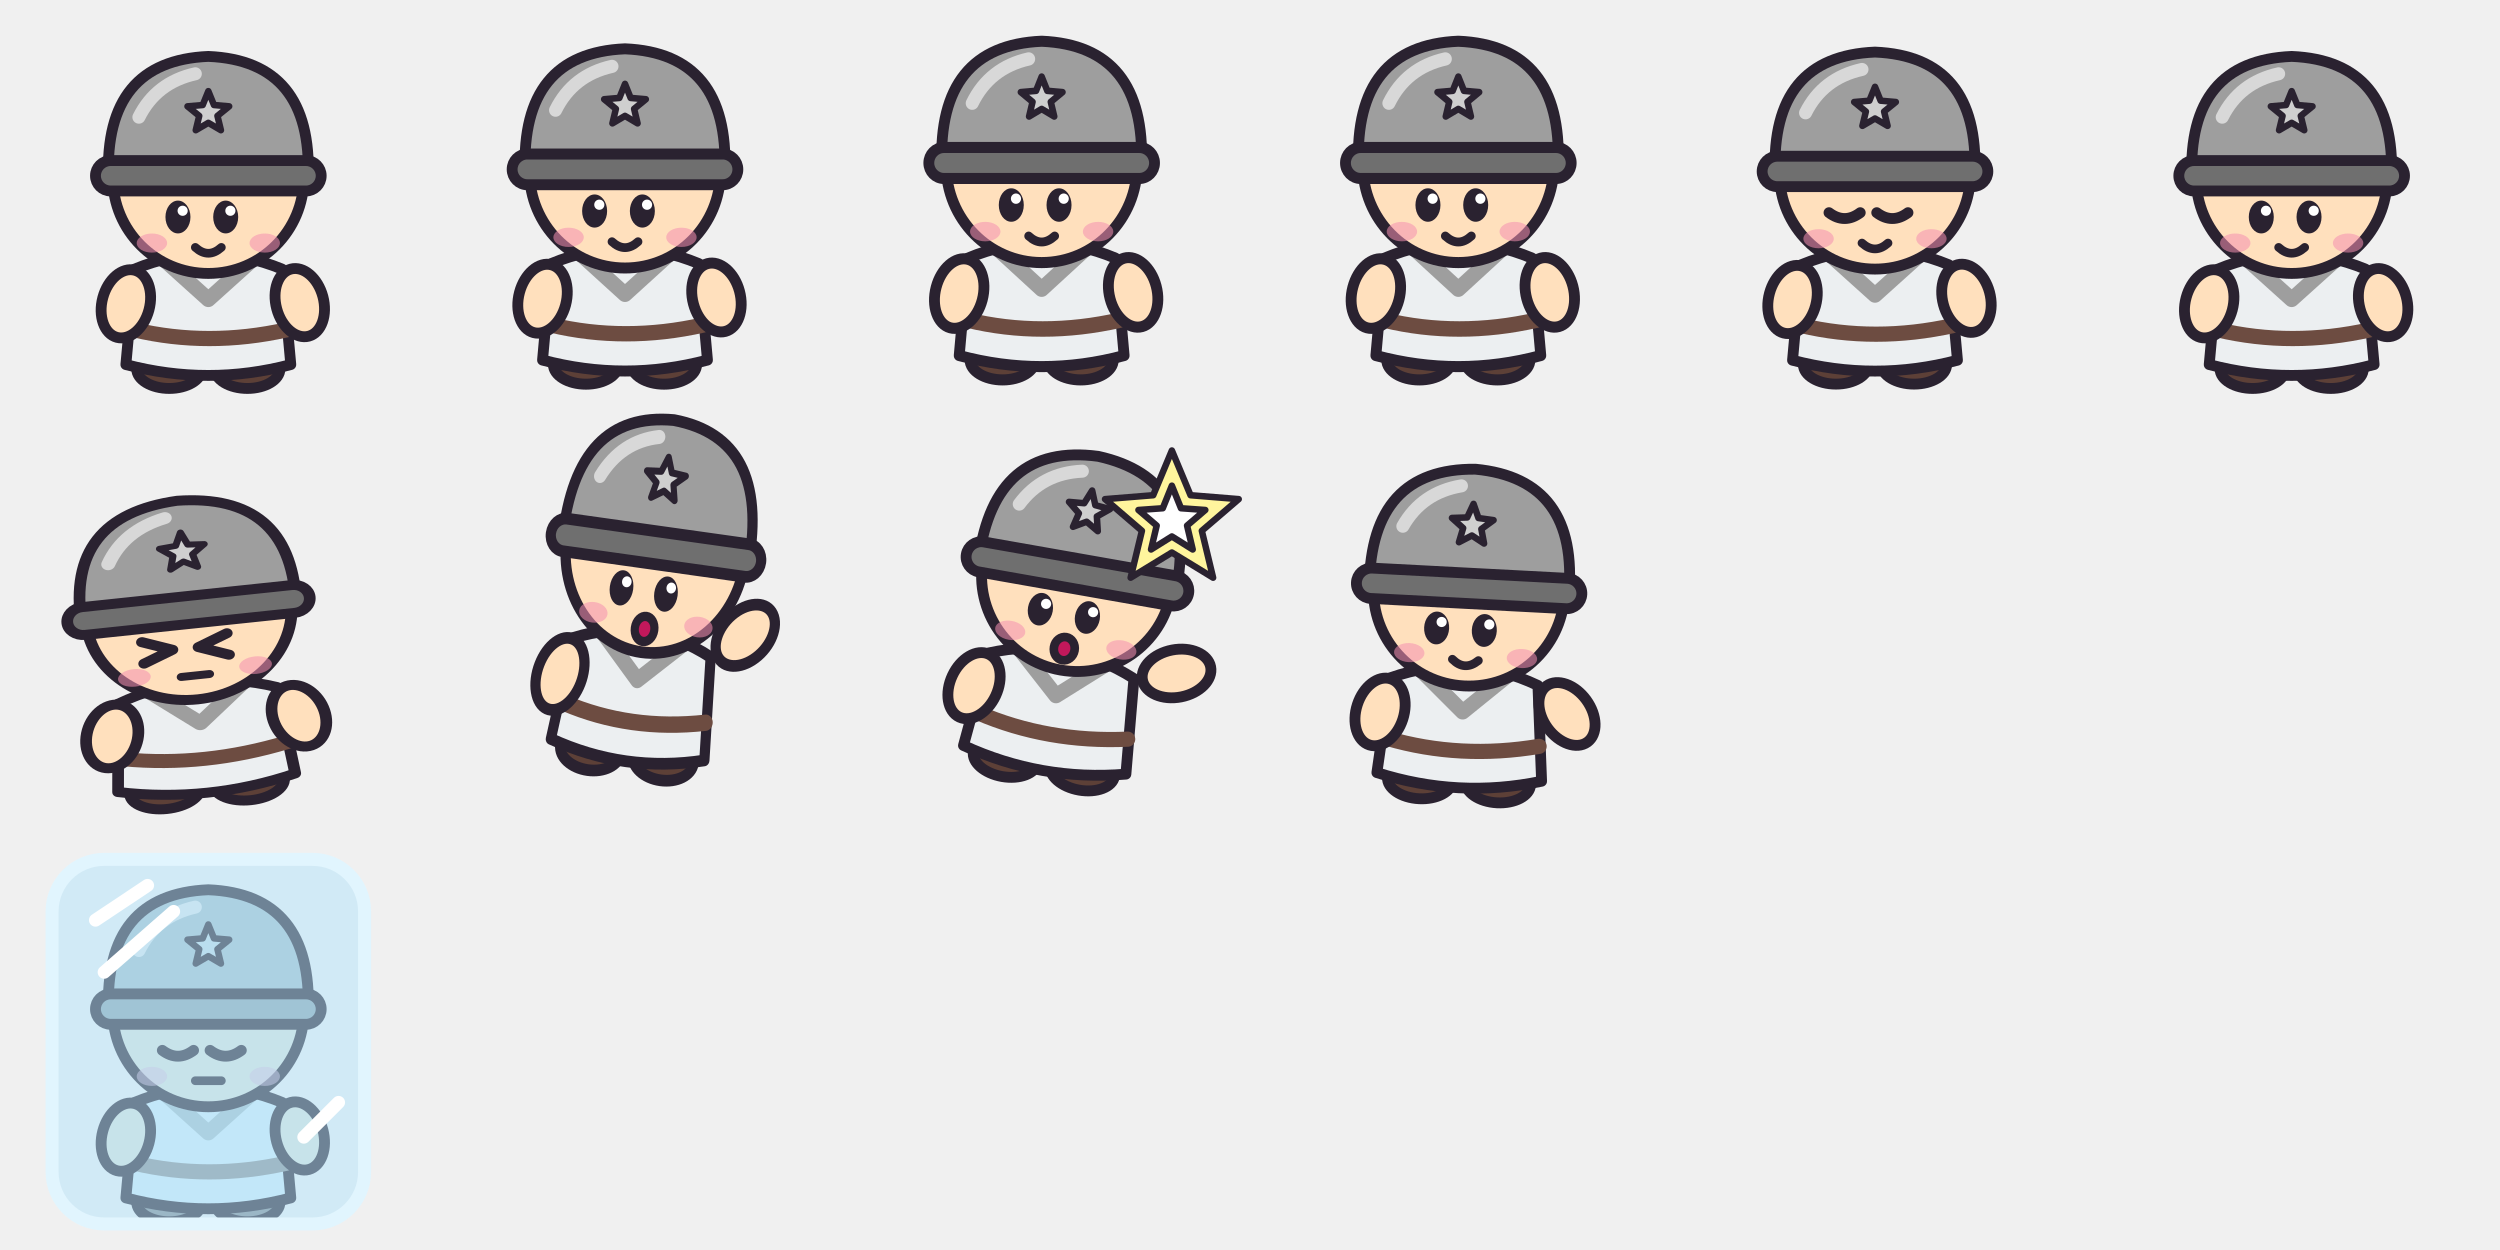
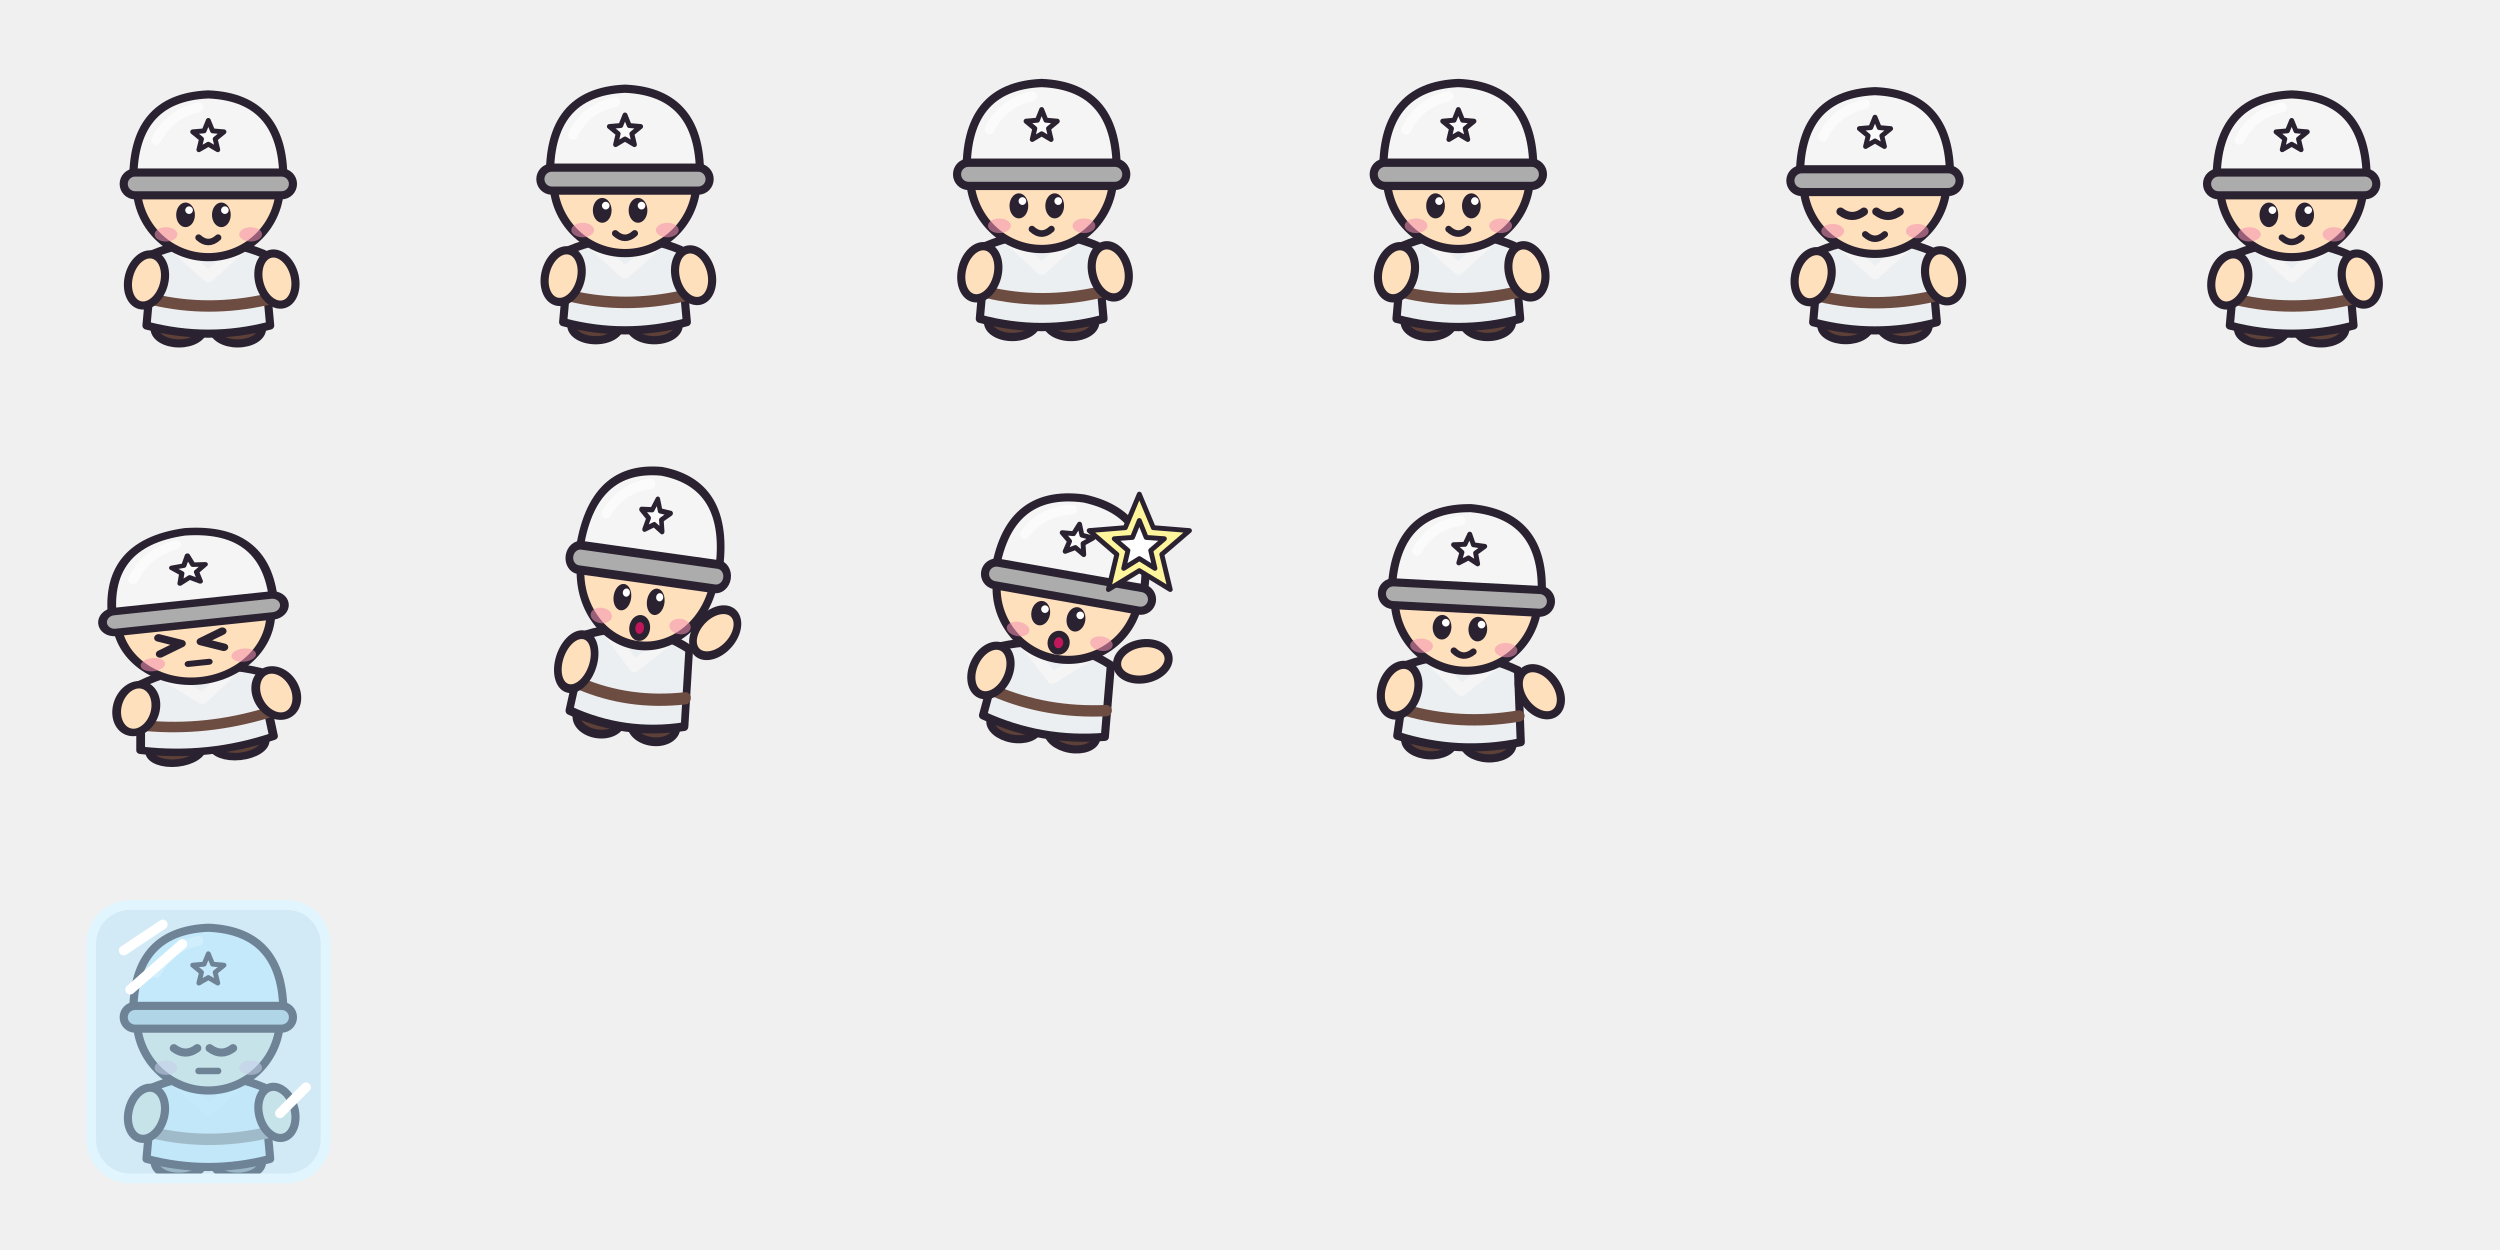
- <svg xmlns="http://www.w3.org/2000/svg" width="576" height="288" viewBox="0 0 576 288">
-   <g transform="translate(0 0)">
+ <svg xmlns="http://www.w3.org/2000/svg" width="768" height="384" viewBox="0 0 768 384">
+   <g transform="translate(16 16)">
    <g transform="translate(48 88) rotate(0) scale(1 1) translate(-48 -88)">
      <ellipse cx="39" cy="85" rx="7.5" ry="4.5" fill="#5d4037" stroke="#2a2230" stroke-width="2.5" />
      <ellipse cx="57" cy="85" rx="7.5" ry="4.5" fill="#5d4037" stroke="#2a2230" stroke-width="2.5" />
      <path d="M31,62 Q48,55 65,62 L67,84 Q48,89 29,84 Z" fill="#eceff1" stroke="#2a2230" stroke-width="2.5" stroke-linejoin="round" stroke-linecap="round" />
      <path d="M31,76 Q48,80 66,76" fill="none" stroke="#6d4c41" stroke-width="3.5" stroke-linejoin="round" stroke-linecap="round" />
-       <path d="M38,60 L48,69 L58,60" fill="none" stroke="#9e9e9e" stroke-width="3.5" stroke-linejoin="round" stroke-linecap="round" />
-       <ellipse cx="29" cy="70" rx="5.5" ry="8" fill="#ffe0bd" stroke="#2a2230" stroke-width="2.5" transform="rotate(15 29 70)" />
-       <ellipse cx="67" cy="70" rx="5.5" ry="8" fill="#ffe0bd" stroke="#2a2230" stroke-width="2.5" transform="rotate(-15 67 62)" />
-       <circle cx="48" cy="41" r="22" fill="#ffe0bd" stroke="#2a2230" stroke-width="2.5" />
-       <path d="M25,41 Q24,14 48,13 Q72,14 71,41 Z" fill="#9e9e9e" stroke="#2a2230" stroke-width="2.5" stroke-linejoin="round" stroke-linecap="round" />
-       <rect x="22" y="37" width="52" height="7" rx="3.5" fill="#6f6f6f" stroke="#2a2230" stroke-width="2.5" />
-       <path d="M32,27 Q36,19 45,17" fill="none" stroke="#ffffff" stroke-width="3" stroke-linejoin="round" stroke-linecap="round" opacity="0.6" />
-       <polygon points="48.0,21.0 49.3,24.2 52.8,24.5 50.1,26.7 50.9,30.0 48.0,28.3 45.1,30.0 45.9,26.7 43.2,24.5 46.7,24.2" fill="#cfcfcf" stroke="#2a2230" stroke-width="1.5" stroke-linejoin="round" />
-       <ellipse cx="41" cy="50" rx="2.88" ry="3.78" fill="#2a2230" stroke="#2a2230" stroke-width="0" />
-       <circle cx="42.08" cy="48.56" r="1.17" fill="#fff" stroke="#2a2230" stroke-width="0" />
-       <ellipse cx="52" cy="50" rx="2.88" ry="3.78" fill="#2a2230" stroke="#2a2230" stroke-width="0" />
-       <circle cx="53.08" cy="48.56" r="1.17" fill="#fff" stroke="#2a2230" stroke-width="0" />
-       <ellipse cx="35" cy="56" rx="3.5" ry="2.2" fill="#f48fb1" stroke="#2a2230" stroke-width="0" opacity="0.55" />
-       <ellipse cx="61" cy="56" rx="3.5" ry="2.2" fill="#f48fb1" stroke="#2a2230" stroke-width="0" opacity="0.55" />
-       <path d="M45,57 Q48,59.7 51,57" fill="none" stroke="#2a2230" stroke-width="2" stroke-linejoin="round" stroke-linecap="round" />
-     </g>
-   </g>
-   <g transform="translate(96 0)">
+       <path d="M38,60 L48,69 L58,60" fill="none" stroke="#f5f5f5" stroke-width="3.5" stroke-linejoin="round" stroke-linecap="round" />
+       <ellipse cx="29" cy="70" rx="5.5" ry="8" fill="#ffe0bd" stroke="#2a2230" stroke-width="2.5" transform="rotate(15 29 70)" />
+       <ellipse cx="67" cy="70" rx="5.5" ry="8" fill="#ffe0bd" stroke="#2a2230" stroke-width="2.5" transform="rotate(-15 67 62)" />
+       <circle cx="48" cy="41" r="22" fill="#ffe0bd" stroke="#2a2230" stroke-width="2.5" />
+       <path d="M25,41 Q24,14 48,13 Q72,14 71,41 Z" fill="#f5f5f5" stroke="#2a2230" stroke-width="2.5" stroke-linejoin="round" stroke-linecap="round" />
+       <rect x="22" y="37" width="52" height="7" rx="3.5" fill="#acacac" stroke="#2a2230" stroke-width="2.5" />
+       <path d="M32,27 Q36,19 45,17" fill="none" stroke="#ffffff" stroke-width="3" stroke-linejoin="round" stroke-linecap="round" opacity="0.6" />
+       <polygon points="48.0,21.0 49.3,24.2 52.8,24.5 50.1,26.7 50.9,30.0 48.0,28.3 45.1,30.0 45.9,26.7 43.2,24.5 46.7,24.2" fill="#fafafa" stroke="#2a2230" stroke-width="1.5" stroke-linejoin="round" />
+       <ellipse cx="41" cy="50" rx="2.88" ry="3.78" fill="#2a2230" stroke="#2a2230" stroke-width="0" />
+       <circle cx="42.08" cy="48.56" r="1.17" fill="#fff" stroke="#2a2230" stroke-width="0" />
+       <ellipse cx="52" cy="50" rx="2.88" ry="3.78" fill="#2a2230" stroke="#2a2230" stroke-width="0" />
+       <circle cx="53.08" cy="48.56" r="1.17" fill="#fff" stroke="#2a2230" stroke-width="0" />
+       <ellipse cx="35" cy="56" rx="3.5" ry="2.2" fill="#f48fb1" stroke="#2a2230" stroke-width="0" opacity="0.55" />
+       <ellipse cx="61" cy="56" rx="3.5" ry="2.2" fill="#f48fb1" stroke="#2a2230" stroke-width="0" opacity="0.55" />
+       <path d="M45,57 Q48,59.7 51,57" fill="none" stroke="#2a2230" stroke-width="2" stroke-linejoin="round" stroke-linecap="round" />
+     </g>
+   </g>
+   <g transform="translate(144 16)">
    <g transform="translate(48 87) rotate(0) scale(1 1.01) translate(-48 -88)">
      <ellipse cx="39" cy="85" rx="7.5" ry="4.5" fill="#5d4037" stroke="#2a2230" stroke-width="2.5" />
      <ellipse cx="57" cy="85" rx="7.5" ry="4.5" fill="#5d4037" stroke="#2a2230" stroke-width="2.5" />
      <path d="M31,62 Q48,55 65,62 L67,84 Q48,89 29,84 Z" fill="#eceff1" stroke="#2a2230" stroke-width="2.5" stroke-linejoin="round" stroke-linecap="round" />
      <path d="M31,76 Q48,80 66,76" fill="none" stroke="#6d4c41" stroke-width="3.5" stroke-linejoin="round" stroke-linecap="round" />
-       <path d="M38,60 L48,69 L58,60" fill="none" stroke="#9e9e9e" stroke-width="3.5" stroke-linejoin="round" stroke-linecap="round" />
-       <ellipse cx="29" cy="70" rx="5.5" ry="8" fill="#ffe0bd" stroke="#2a2230" stroke-width="2.5" transform="rotate(15 29 70)" />
-       <ellipse cx="67" cy="70" rx="5.5" ry="8" fill="#ffe0bd" stroke="#2a2230" stroke-width="2.5" transform="rotate(-15 67 62)" />
-       <circle cx="48" cy="41" r="22" fill="#ffe0bd" stroke="#2a2230" stroke-width="2.5" />
-       <path d="M25,41 Q24,14 48,13 Q72,14 71,41 Z" fill="#9e9e9e" stroke="#2a2230" stroke-width="2.5" stroke-linejoin="round" stroke-linecap="round" />
-       <rect x="22" y="37" width="52" height="7" rx="3.5" fill="#6f6f6f" stroke="#2a2230" stroke-width="2.5" />
-       <path d="M32,27 Q36,19 45,17" fill="none" stroke="#ffffff" stroke-width="3" stroke-linejoin="round" stroke-linecap="round" opacity="0.6" />
-       <polygon points="48.0,21.0 49.3,24.2 52.8,24.5 50.1,26.7 50.9,30.0 48.0,28.3 45.1,30.0 45.9,26.7 43.2,24.5 46.7,24.2" fill="#cfcfcf" stroke="#2a2230" stroke-width="1.5" stroke-linejoin="round" />
-       <ellipse cx="41" cy="50" rx="2.88" ry="3.78" fill="#2a2230" stroke="#2a2230" stroke-width="0" />
-       <circle cx="42.08" cy="48.56" r="1.17" fill="#fff" stroke="#2a2230" stroke-width="0" />
-       <ellipse cx="52" cy="50" rx="2.88" ry="3.78" fill="#2a2230" stroke="#2a2230" stroke-width="0" />
-       <circle cx="53.08" cy="48.56" r="1.17" fill="#fff" stroke="#2a2230" stroke-width="0" />
-       <ellipse cx="35" cy="56" rx="3.5" ry="2.2" fill="#f48fb1" stroke="#2a2230" stroke-width="0" opacity="0.55" />
-       <ellipse cx="61" cy="56" rx="3.5" ry="2.2" fill="#f48fb1" stroke="#2a2230" stroke-width="0" opacity="0.55" />
-       <path d="M45,57 Q48,59.7 51,57" fill="none" stroke="#2a2230" stroke-width="2" stroke-linejoin="round" stroke-linecap="round" />
-     </g>
-   </g>
-   <g transform="translate(192 0)">
+       <path d="M38,60 L48,69 L58,60" fill="none" stroke="#f5f5f5" stroke-width="3.5" stroke-linejoin="round" stroke-linecap="round" />
+       <ellipse cx="29" cy="70" rx="5.5" ry="8" fill="#ffe0bd" stroke="#2a2230" stroke-width="2.5" transform="rotate(15 29 70)" />
+       <ellipse cx="67" cy="70" rx="5.5" ry="8" fill="#ffe0bd" stroke="#2a2230" stroke-width="2.5" transform="rotate(-15 67 62)" />
+       <circle cx="48" cy="41" r="22" fill="#ffe0bd" stroke="#2a2230" stroke-width="2.5" />
+       <path d="M25,41 Q24,14 48,13 Q72,14 71,41 Z" fill="#f5f5f5" stroke="#2a2230" stroke-width="2.5" stroke-linejoin="round" stroke-linecap="round" />
+       <rect x="22" y="37" width="52" height="7" rx="3.5" fill="#acacac" stroke="#2a2230" stroke-width="2.5" />
+       <path d="M32,27 Q36,19 45,17" fill="none" stroke="#ffffff" stroke-width="3" stroke-linejoin="round" stroke-linecap="round" opacity="0.6" />
+       <polygon points="48.0,21.0 49.3,24.2 52.8,24.5 50.1,26.7 50.9,30.0 48.0,28.3 45.1,30.0 45.9,26.7 43.2,24.5 46.7,24.2" fill="#fafafa" stroke="#2a2230" stroke-width="1.5" stroke-linejoin="round" />
+       <ellipse cx="41" cy="50" rx="2.88" ry="3.78" fill="#2a2230" stroke="#2a2230" stroke-width="0" />
+       <circle cx="42.08" cy="48.56" r="1.17" fill="#fff" stroke="#2a2230" stroke-width="0" />
+       <ellipse cx="52" cy="50" rx="2.88" ry="3.78" fill="#2a2230" stroke="#2a2230" stroke-width="0" />
+       <circle cx="53.08" cy="48.56" r="1.17" fill="#fff" stroke="#2a2230" stroke-width="0" />
+       <ellipse cx="35" cy="56" rx="3.5" ry="2.2" fill="#f48fb1" stroke="#2a2230" stroke-width="0" opacity="0.55" />
+       <ellipse cx="61" cy="56" rx="3.5" ry="2.2" fill="#f48fb1" stroke="#2a2230" stroke-width="0" opacity="0.55" />
+       <path d="M45,57 Q48,59.7 51,57" fill="none" stroke="#2a2230" stroke-width="2" stroke-linejoin="round" stroke-linecap="round" />
+     </g>
+   </g>
+   <g transform="translate(272 16)">
    <g transform="translate(48 86) rotate(0) scale(1 1.02) translate(-48 -88)">
      <ellipse cx="39" cy="85" rx="7.5" ry="4.5" fill="#5d4037" stroke="#2a2230" stroke-width="2.5" />
      <ellipse cx="57" cy="85" rx="7.5" ry="4.5" fill="#5d4037" stroke="#2a2230" stroke-width="2.5" />
      <path d="M31,62 Q48,55 65,62 L67,84 Q48,89 29,84 Z" fill="#eceff1" stroke="#2a2230" stroke-width="2.5" stroke-linejoin="round" stroke-linecap="round" />
      <path d="M31,76 Q48,80 66,76" fill="none" stroke="#6d4c41" stroke-width="3.5" stroke-linejoin="round" stroke-linecap="round" />
-       <path d="M38,60 L48,69 L58,60" fill="none" stroke="#9e9e9e" stroke-width="3.5" stroke-linejoin="round" stroke-linecap="round" />
-       <ellipse cx="29" cy="70" rx="5.5" ry="8" fill="#ffe0bd" stroke="#2a2230" stroke-width="2.5" transform="rotate(15 29 70)" />
-       <ellipse cx="67" cy="70" rx="5.5" ry="8" fill="#ffe0bd" stroke="#2a2230" stroke-width="2.5" transform="rotate(-15 67 62)" />
-       <circle cx="48" cy="41" r="22" fill="#ffe0bd" stroke="#2a2230" stroke-width="2.5" />
-       <path d="M25,41 Q24,14 48,13 Q72,14 71,41 Z" fill="#9e9e9e" stroke="#2a2230" stroke-width="2.5" stroke-linejoin="round" stroke-linecap="round" />
-       <rect x="22" y="37" width="52" height="7" rx="3.5" fill="#6f6f6f" stroke="#2a2230" stroke-width="2.5" />
-       <path d="M32,27 Q36,19 45,17" fill="none" stroke="#ffffff" stroke-width="3" stroke-linejoin="round" stroke-linecap="round" opacity="0.6" />
-       <polygon points="48.0,21.0 49.3,24.2 52.8,24.5 50.1,26.7 50.9,30.0 48.0,28.3 45.1,30.0 45.9,26.7 43.2,24.5 46.7,24.2" fill="#cfcfcf" stroke="#2a2230" stroke-width="1.5" stroke-linejoin="round" />
-       <ellipse cx="41" cy="50" rx="2.88" ry="3.78" fill="#2a2230" stroke="#2a2230" stroke-width="0" />
-       <circle cx="42.08" cy="48.56" r="1.17" fill="#fff" stroke="#2a2230" stroke-width="0" />
-       <ellipse cx="52" cy="50" rx="2.88" ry="3.78" fill="#2a2230" stroke="#2a2230" stroke-width="0" />
-       <circle cx="53.08" cy="48.56" r="1.17" fill="#fff" stroke="#2a2230" stroke-width="0" />
-       <ellipse cx="35" cy="56" rx="3.5" ry="2.2" fill="#f48fb1" stroke="#2a2230" stroke-width="0" opacity="0.55" />
-       <ellipse cx="61" cy="56" rx="3.5" ry="2.2" fill="#f48fb1" stroke="#2a2230" stroke-width="0" opacity="0.55" />
-       <path d="M45,57 Q48,59.7 51,57" fill="none" stroke="#2a2230" stroke-width="2" stroke-linejoin="round" stroke-linecap="round" />
-     </g>
-   </g>
-   <g transform="translate(288 0)">
+       <path d="M38,60 L48,69 L58,60" fill="none" stroke="#f5f5f5" stroke-width="3.5" stroke-linejoin="round" stroke-linecap="round" />
+       <ellipse cx="29" cy="70" rx="5.5" ry="8" fill="#ffe0bd" stroke="#2a2230" stroke-width="2.5" transform="rotate(15 29 70)" />
+       <ellipse cx="67" cy="70" rx="5.5" ry="8" fill="#ffe0bd" stroke="#2a2230" stroke-width="2.5" transform="rotate(-15 67 62)" />
+       <circle cx="48" cy="41" r="22" fill="#ffe0bd" stroke="#2a2230" stroke-width="2.5" />
+       <path d="M25,41 Q24,14 48,13 Q72,14 71,41 Z" fill="#f5f5f5" stroke="#2a2230" stroke-width="2.5" stroke-linejoin="round" stroke-linecap="round" />
+       <rect x="22" y="37" width="52" height="7" rx="3.5" fill="#acacac" stroke="#2a2230" stroke-width="2.5" />
+       <path d="M32,27 Q36,19 45,17" fill="none" stroke="#ffffff" stroke-width="3" stroke-linejoin="round" stroke-linecap="round" opacity="0.6" />
+       <polygon points="48.0,21.0 49.3,24.2 52.8,24.5 50.1,26.7 50.9,30.0 48.0,28.3 45.1,30.0 45.9,26.7 43.2,24.5 46.7,24.2" fill="#fafafa" stroke="#2a2230" stroke-width="1.5" stroke-linejoin="round" />
+       <ellipse cx="41" cy="50" rx="2.88" ry="3.78" fill="#2a2230" stroke="#2a2230" stroke-width="0" />
+       <circle cx="42.08" cy="48.56" r="1.17" fill="#fff" stroke="#2a2230" stroke-width="0" />
+       <ellipse cx="52" cy="50" rx="2.88" ry="3.78" fill="#2a2230" stroke="#2a2230" stroke-width="0" />
+       <circle cx="53.08" cy="48.56" r="1.17" fill="#fff" stroke="#2a2230" stroke-width="0" />
+       <ellipse cx="35" cy="56" rx="3.5" ry="2.2" fill="#f48fb1" stroke="#2a2230" stroke-width="0" opacity="0.55" />
+       <ellipse cx="61" cy="56" rx="3.5" ry="2.2" fill="#f48fb1" stroke="#2a2230" stroke-width="0" opacity="0.55" />
+       <path d="M45,57 Q48,59.7 51,57" fill="none" stroke="#2a2230" stroke-width="2" stroke-linejoin="round" stroke-linecap="round" />
+     </g>
+   </g>
+   <g transform="translate(400 16)">
    <g transform="translate(48 86) rotate(0) scale(1 1.02) translate(-48 -88)">
      <ellipse cx="39" cy="85" rx="7.5" ry="4.5" fill="#5d4037" stroke="#2a2230" stroke-width="2.5" />
      <ellipse cx="57" cy="85" rx="7.5" ry="4.5" fill="#5d4037" stroke="#2a2230" stroke-width="2.5" />
      <path d="M31,62 Q48,55 65,62 L67,84 Q48,89 29,84 Z" fill="#eceff1" stroke="#2a2230" stroke-width="2.5" stroke-linejoin="round" stroke-linecap="round" />
      <path d="M31,76 Q48,80 66,76" fill="none" stroke="#6d4c41" stroke-width="3.5" stroke-linejoin="round" stroke-linecap="round" />
-       <path d="M38,60 L48,69 L58,60" fill="none" stroke="#9e9e9e" stroke-width="3.5" stroke-linejoin="round" stroke-linecap="round" />
-       <ellipse cx="29" cy="70" rx="5.5" ry="8" fill="#ffe0bd" stroke="#2a2230" stroke-width="2.5" transform="rotate(15 29 70)" />
-       <ellipse cx="67" cy="70" rx="5.5" ry="8" fill="#ffe0bd" stroke="#2a2230" stroke-width="2.5" transform="rotate(-15 67 62)" />
-       <circle cx="48" cy="41" r="22" fill="#ffe0bd" stroke="#2a2230" stroke-width="2.5" />
-       <path d="M25,41 Q24,14 48,13 Q72,14 71,41 Z" fill="#9e9e9e" stroke="#2a2230" stroke-width="2.5" stroke-linejoin="round" stroke-linecap="round" />
-       <rect x="22" y="37" width="52" height="7" rx="3.5" fill="#6f6f6f" stroke="#2a2230" stroke-width="2.5" />
-       <path d="M32,27 Q36,19 45,17" fill="none" stroke="#ffffff" stroke-width="3" stroke-linejoin="round" stroke-linecap="round" opacity="0.6" />
-       <polygon points="48.0,21.0 49.3,24.2 52.8,24.5 50.1,26.7 50.9,30.0 48.0,28.3 45.1,30.0 45.9,26.7 43.2,24.5 46.7,24.2" fill="#cfcfcf" stroke="#2a2230" stroke-width="1.5" stroke-linejoin="round" />
-       <ellipse cx="41" cy="50" rx="2.88" ry="3.78" fill="#2a2230" stroke="#2a2230" stroke-width="0" />
-       <circle cx="42.08" cy="48.56" r="1.17" fill="#fff" stroke="#2a2230" stroke-width="0" />
-       <ellipse cx="52" cy="50" rx="2.88" ry="3.78" fill="#2a2230" stroke="#2a2230" stroke-width="0" />
-       <circle cx="53.08" cy="48.56" r="1.17" fill="#fff" stroke="#2a2230" stroke-width="0" />
-       <ellipse cx="35" cy="56" rx="3.5" ry="2.2" fill="#f48fb1" stroke="#2a2230" stroke-width="0" opacity="0.55" />
-       <ellipse cx="61" cy="56" rx="3.5" ry="2.2" fill="#f48fb1" stroke="#2a2230" stroke-width="0" opacity="0.55" />
-       <path d="M45,57 Q48,59.7 51,57" fill="none" stroke="#2a2230" stroke-width="2" stroke-linejoin="round" stroke-linecap="round" />
-     </g>
-   </g>
-   <g transform="translate(384 0)">
+       <path d="M38,60 L48,69 L58,60" fill="none" stroke="#f5f5f5" stroke-width="3.5" stroke-linejoin="round" stroke-linecap="round" />
+       <ellipse cx="29" cy="70" rx="5.5" ry="8" fill="#ffe0bd" stroke="#2a2230" stroke-width="2.5" transform="rotate(15 29 70)" />
+       <ellipse cx="67" cy="70" rx="5.5" ry="8" fill="#ffe0bd" stroke="#2a2230" stroke-width="2.5" transform="rotate(-15 67 62)" />
+       <circle cx="48" cy="41" r="22" fill="#ffe0bd" stroke="#2a2230" stroke-width="2.5" />
+       <path d="M25,41 Q24,14 48,13 Q72,14 71,41 Z" fill="#f5f5f5" stroke="#2a2230" stroke-width="2.5" stroke-linejoin="round" stroke-linecap="round" />
+       <rect x="22" y="37" width="52" height="7" rx="3.5" fill="#acacac" stroke="#2a2230" stroke-width="2.5" />
+       <path d="M32,27 Q36,19 45,17" fill="none" stroke="#ffffff" stroke-width="3" stroke-linejoin="round" stroke-linecap="round" opacity="0.6" />
+       <polygon points="48.0,21.0 49.3,24.2 52.8,24.5 50.1,26.7 50.9,30.0 48.0,28.3 45.1,30.0 45.9,26.7 43.2,24.5 46.7,24.2" fill="#fafafa" stroke="#2a2230" stroke-width="1.5" stroke-linejoin="round" />
+       <ellipse cx="41" cy="50" rx="2.88" ry="3.78" fill="#2a2230" stroke="#2a2230" stroke-width="0" />
+       <circle cx="42.08" cy="48.56" r="1.17" fill="#fff" stroke="#2a2230" stroke-width="0" />
+       <ellipse cx="52" cy="50" rx="2.88" ry="3.78" fill="#2a2230" stroke="#2a2230" stroke-width="0" />
+       <circle cx="53.08" cy="48.56" r="1.17" fill="#fff" stroke="#2a2230" stroke-width="0" />
+       <ellipse cx="35" cy="56" rx="3.5" ry="2.2" fill="#f48fb1" stroke="#2a2230" stroke-width="0" opacity="0.55" />
+       <ellipse cx="61" cy="56" rx="3.5" ry="2.2" fill="#f48fb1" stroke="#2a2230" stroke-width="0" opacity="0.55" />
+       <path d="M45,57 Q48,59.7 51,57" fill="none" stroke="#2a2230" stroke-width="2" stroke-linejoin="round" stroke-linecap="round" />
+     </g>
+   </g>
+   <g transform="translate(528 16)">
    <g transform="translate(48 87) rotate(0) scale(1 1) translate(-48 -88)">
      <ellipse cx="39" cy="85" rx="7.5" ry="4.5" fill="#5d4037" stroke="#2a2230" stroke-width="2.5" />
      <ellipse cx="57" cy="85" rx="7.5" ry="4.5" fill="#5d4037" stroke="#2a2230" stroke-width="2.5" />
      <path d="M31,62 Q48,55 65,62 L67,84 Q48,89 29,84 Z" fill="#eceff1" stroke="#2a2230" stroke-width="2.5" stroke-linejoin="round" stroke-linecap="round" />
      <path d="M31,76 Q48,80 66,76" fill="none" stroke="#6d4c41" stroke-width="3.5" stroke-linejoin="round" stroke-linecap="round" />
-       <path d="M38,60 L48,69 L58,60" fill="none" stroke="#9e9e9e" stroke-width="3.5" stroke-linejoin="round" stroke-linecap="round" />
-       <ellipse cx="29" cy="70" rx="5.5" ry="8" fill="#ffe0bd" stroke="#2a2230" stroke-width="2.5" transform="rotate(15 29 70)" />
-       <ellipse cx="67" cy="70" rx="5.5" ry="8" fill="#ffe0bd" stroke="#2a2230" stroke-width="2.5" transform="rotate(-15 67 62)" />
-       <circle cx="48" cy="41" r="22" fill="#ffe0bd" stroke="#2a2230" stroke-width="2.5" />
-       <path d="M25,41 Q24,14 48,13 Q72,14 71,41 Z" fill="#9e9e9e" stroke="#2a2230" stroke-width="2.5" stroke-linejoin="round" stroke-linecap="round" />
-       <rect x="22" y="37" width="52" height="7" rx="3.5" fill="#6f6f6f" stroke="#2a2230" stroke-width="2.5" />
-       <path d="M32,27 Q36,19 45,17" fill="none" stroke="#ffffff" stroke-width="3" stroke-linejoin="round" stroke-linecap="round" opacity="0.6" />
-       <polygon points="48.0,21.0 49.3,24.2 52.8,24.5 50.1,26.7 50.9,30.0 48.0,28.3 45.1,30.0 45.9,26.7 43.2,24.5 46.7,24.2" fill="#cfcfcf" stroke="#2a2230" stroke-width="1.5" stroke-linejoin="round" />
+       <path d="M38,60 L48,69 L58,60" fill="none" stroke="#f5f5f5" stroke-width="3.5" stroke-linejoin="round" stroke-linecap="round" />
+       <ellipse cx="29" cy="70" rx="5.5" ry="8" fill="#ffe0bd" stroke="#2a2230" stroke-width="2.5" transform="rotate(15 29 70)" />
+       <ellipse cx="67" cy="70" rx="5.5" ry="8" fill="#ffe0bd" stroke="#2a2230" stroke-width="2.5" transform="rotate(-15 67 62)" />
+       <circle cx="48" cy="41" r="22" fill="#ffe0bd" stroke="#2a2230" stroke-width="2.5" />
+       <path d="M25,41 Q24,14 48,13 Q72,14 71,41 Z" fill="#f5f5f5" stroke="#2a2230" stroke-width="2.5" stroke-linejoin="round" stroke-linecap="round" />
+       <rect x="22" y="37" width="52" height="7" rx="3.5" fill="#acacac" stroke="#2a2230" stroke-width="2.5" />
+       <path d="M32,27 Q36,19 45,17" fill="none" stroke="#ffffff" stroke-width="3" stroke-linejoin="round" stroke-linecap="round" opacity="0.6" />
+       <polygon points="48.0,21.0 49.3,24.2 52.8,24.5 50.1,26.7 50.9,30.0 48.0,28.3 45.1,30.0 45.9,26.7 43.2,24.5 46.7,24.2" fill="#fafafa" stroke="#2a2230" stroke-width="1.5" stroke-linejoin="round" />
      <path d="M37.4,50 Q41,52.7 44.6,50" fill="none" stroke="#2a2230" stroke-width="2.5" stroke-linejoin="round" stroke-linecap="round" />
      <path d="M48.4,50 Q52,52.7 55.6,50" fill="none" stroke="#2a2230" stroke-width="2.5" stroke-linejoin="round" stroke-linecap="round" />
      <ellipse cx="35" cy="56" rx="3.5" ry="2.2" fill="#f48fb1" stroke="#2a2230" stroke-width="0" opacity="0.55" />
      <ellipse cx="61" cy="56" rx="3.5" ry="2.2" fill="#f48fb1" stroke="#2a2230" stroke-width="0" opacity="0.55" />
      <path d="M45,57 Q48,59.7 51,57" fill="none" stroke="#2a2230" stroke-width="2" stroke-linejoin="round" stroke-linecap="round" />
    </g>
  </g>
-   <g transform="translate(480 0)">
+   <g transform="translate(656 16)">
    <g transform="translate(48 88) rotate(0) scale(1 1) translate(-48 -88)">
      <ellipse cx="39" cy="85" rx="7.5" ry="4.5" fill="#5d4037" stroke="#2a2230" stroke-width="2.5" />
      <ellipse cx="57" cy="85" rx="7.5" ry="4.5" fill="#5d4037" stroke="#2a2230" stroke-width="2.5" />
      <path d="M31,62 Q48,55 65,62 L67,84 Q48,89 29,84 Z" fill="#eceff1" stroke="#2a2230" stroke-width="2.5" stroke-linejoin="round" stroke-linecap="round" />
      <path d="M31,76 Q48,80 66,76" fill="none" stroke="#6d4c41" stroke-width="3.5" stroke-linejoin="round" stroke-linecap="round" />
-       <path d="M38,60 L48,69 L58,60" fill="none" stroke="#9e9e9e" stroke-width="3.5" stroke-linejoin="round" stroke-linecap="round" />
-       <ellipse cx="29" cy="70" rx="5.5" ry="8" fill="#ffe0bd" stroke="#2a2230" stroke-width="2.5" transform="rotate(15 29 70)" />
-       <ellipse cx="67" cy="70" rx="5.5" ry="8" fill="#ffe0bd" stroke="#2a2230" stroke-width="2.5" transform="rotate(-15 67 62)" />
-       <circle cx="48" cy="41" r="22" fill="#ffe0bd" stroke="#2a2230" stroke-width="2.5" />
-       <path d="M25,41 Q24,14 48,13 Q72,14 71,41 Z" fill="#9e9e9e" stroke="#2a2230" stroke-width="2.5" stroke-linejoin="round" stroke-linecap="round" />
-       <rect x="22" y="37" width="52" height="7" rx="3.5" fill="#6f6f6f" stroke="#2a2230" stroke-width="2.5" />
-       <path d="M32,27 Q36,19 45,17" fill="none" stroke="#ffffff" stroke-width="3" stroke-linejoin="round" stroke-linecap="round" opacity="0.6" />
-       <polygon points="48.0,21.0 49.3,24.2 52.8,24.5 50.1,26.7 50.9,30.0 48.0,28.3 45.1,30.0 45.9,26.7 43.2,24.5 46.7,24.2" fill="#cfcfcf" stroke="#2a2230" stroke-width="1.5" stroke-linejoin="round" />
-       <ellipse cx="41" cy="50" rx="2.88" ry="3.78" fill="#2a2230" stroke="#2a2230" stroke-width="0" />
-       <circle cx="42.08" cy="48.56" r="1.17" fill="#fff" stroke="#2a2230" stroke-width="0" />
-       <ellipse cx="52" cy="50" rx="2.88" ry="3.78" fill="#2a2230" stroke="#2a2230" stroke-width="0" />
-       <circle cx="53.08" cy="48.56" r="1.17" fill="#fff" stroke="#2a2230" stroke-width="0" />
-       <ellipse cx="35" cy="56" rx="3.5" ry="2.2" fill="#f48fb1" stroke="#2a2230" stroke-width="0" opacity="0.55" />
-       <ellipse cx="61" cy="56" rx="3.5" ry="2.2" fill="#f48fb1" stroke="#2a2230" stroke-width="0" opacity="0.55" />
-       <path d="M45,57 Q48,59.7 51,57" fill="none" stroke="#2a2230" stroke-width="2" stroke-linejoin="round" stroke-linecap="round" />
-     </g>
-   </g>
-   <g transform="translate(0 96)">
+       <path d="M38,60 L48,69 L58,60" fill="none" stroke="#f5f5f5" stroke-width="3.5" stroke-linejoin="round" stroke-linecap="round" />
+       <ellipse cx="29" cy="70" rx="5.5" ry="8" fill="#ffe0bd" stroke="#2a2230" stroke-width="2.5" transform="rotate(15 29 70)" />
+       <ellipse cx="67" cy="70" rx="5.5" ry="8" fill="#ffe0bd" stroke="#2a2230" stroke-width="2.5" transform="rotate(-15 67 62)" />
+       <circle cx="48" cy="41" r="22" fill="#ffe0bd" stroke="#2a2230" stroke-width="2.5" />
+       <path d="M25,41 Q24,14 48,13 Q72,14 71,41 Z" fill="#f5f5f5" stroke="#2a2230" stroke-width="2.5" stroke-linejoin="round" stroke-linecap="round" />
+       <rect x="22" y="37" width="52" height="7" rx="3.5" fill="#acacac" stroke="#2a2230" stroke-width="2.5" />
+       <path d="M32,27 Q36,19 45,17" fill="none" stroke="#ffffff" stroke-width="3" stroke-linejoin="round" stroke-linecap="round" opacity="0.6" />
+       <polygon points="48.0,21.0 49.3,24.2 52.8,24.5 50.1,26.7 50.9,30.0 48.0,28.3 45.1,30.0 45.9,26.7 43.2,24.5 46.7,24.2" fill="#fafafa" stroke="#2a2230" stroke-width="1.5" stroke-linejoin="round" />
+       <ellipse cx="41" cy="50" rx="2.88" ry="3.78" fill="#2a2230" stroke="#2a2230" stroke-width="0" />
+       <circle cx="42.08" cy="48.56" r="1.17" fill="#fff" stroke="#2a2230" stroke-width="0" />
+       <ellipse cx="52" cy="50" rx="2.88" ry="3.78" fill="#2a2230" stroke="#2a2230" stroke-width="0" />
+       <circle cx="53.08" cy="48.56" r="1.17" fill="#fff" stroke="#2a2230" stroke-width="0" />
+       <ellipse cx="35" cy="56" rx="3.5" ry="2.2" fill="#f48fb1" stroke="#2a2230" stroke-width="0" opacity="0.55" />
+       <ellipse cx="61" cy="56" rx="3.5" ry="2.2" fill="#f48fb1" stroke="#2a2230" stroke-width="0" opacity="0.55" />
+       <path d="M45,57 Q48,59.7 51,57" fill="none" stroke="#2a2230" stroke-width="2" stroke-linejoin="round" stroke-linecap="round" />
+     </g>
+   </g>
+   <g transform="translate(16 144)">
    <g transform="translate(48 88) rotate(-6) scale(1.08 0.92) translate(-48 -88)">
      <ellipse cx="39" cy="85" rx="7.5" ry="4.5" fill="#5d4037" stroke="#2a2230" stroke-width="2.5" />
      <ellipse cx="57" cy="85" rx="7.5" ry="4.5" fill="#5d4037" stroke="#2a2230" stroke-width="2.5" />
      <path d="M31,62 Q48,55 65,62 L67,84 Q48,89 29,84 Z" fill="#eceff1" stroke="#2a2230" stroke-width="2.5" stroke-linejoin="round" stroke-linecap="round" />
      <path d="M31,76 Q48,80 66,76" fill="none" stroke="#6d4c41" stroke-width="3.5" stroke-linejoin="round" stroke-linecap="round" />
-       <path d="M38,60 L48,69 L58,60" fill="none" stroke="#9e9e9e" stroke-width="3.5" stroke-linejoin="round" stroke-linecap="round" />
-       <ellipse cx="29" cy="70" rx="5.5" ry="8" fill="#ffe0bd" stroke="#2a2230" stroke-width="2.5" transform="rotate(15 29 70)" />
-       <ellipse cx="67" cy="70" rx="5.5" ry="8" fill="#ffe0bd" stroke="#2a2230" stroke-width="2.5" transform="rotate(-15 67 62)" />
-       <circle cx="48" cy="41" r="22" fill="#ffe0bd" stroke="#2a2230" stroke-width="2.5" />
-       <path d="M25,41 Q24,14 48,13 Q72,14 71,41 Z" fill="#9e9e9e" stroke="#2a2230" stroke-width="2.5" stroke-linejoin="round" stroke-linecap="round" />
-       <rect x="22" y="37" width="52" height="7" rx="3.5" fill="#6f6f6f" stroke="#2a2230" stroke-width="2.5" />
-       <path d="M32,27 Q36,19 45,17" fill="none" stroke="#ffffff" stroke-width="3" stroke-linejoin="round" stroke-linecap="round" opacity="0.6" />
-       <polygon points="48.0,21.0 49.3,24.2 52.8,24.5 50.1,26.7 50.9,30.0 48.0,28.3 45.1,30.0 45.9,26.7 43.2,24.5 46.7,24.2" fill="#cfcfcf" stroke="#2a2230" stroke-width="1.5" stroke-linejoin="round" />
+       <path d="M38,60 L48,69 L58,60" fill="none" stroke="#f5f5f5" stroke-width="3.5" stroke-linejoin="round" stroke-linecap="round" />
+       <ellipse cx="29" cy="70" rx="5.5" ry="8" fill="#ffe0bd" stroke="#2a2230" stroke-width="2.5" transform="rotate(15 29 70)" />
+       <ellipse cx="67" cy="70" rx="5.5" ry="8" fill="#ffe0bd" stroke="#2a2230" stroke-width="2.5" transform="rotate(-15 67 62)" />
+       <circle cx="48" cy="41" r="22" fill="#ffe0bd" stroke="#2a2230" stroke-width="2.5" />
+       <path d="M25,41 Q24,14 48,13 Q72,14 71,41 Z" fill="#f5f5f5" stroke="#2a2230" stroke-width="2.5" stroke-linejoin="round" stroke-linecap="round" />
+       <rect x="22" y="37" width="52" height="7" rx="3.5" fill="#acacac" stroke="#2a2230" stroke-width="2.5" />
+       <path d="M32,27 Q36,19 45,17" fill="none" stroke="#ffffff" stroke-width="3" stroke-linejoin="round" stroke-linecap="round" opacity="0.6" />
+       <polygon points="48.0,21.0 49.3,24.2 52.8,24.5 50.1,26.7 50.9,30.0 48.0,28.3 45.1,30.0 45.9,26.7 43.2,24.5 46.7,24.2" fill="#fafafa" stroke="#2a2230" stroke-width="1.5" stroke-linejoin="round" />
      <path d="M37.4,47.3 L43.7,50 L37.4,52.7" fill="none" stroke="#2a2230" stroke-width="2.5" stroke-linejoin="round" stroke-linecap="round" />
      <path d="M55.6,47.3 L49.3,50 L55.6,52.7" fill="none" stroke="#2a2230" stroke-width="2.5" stroke-linejoin="round" stroke-linecap="round" />
      <ellipse cx="35" cy="56" rx="3.5" ry="2.2" fill="#f48fb1" stroke="#2a2230" stroke-width="0" opacity="0.55" />
      <ellipse cx="61" cy="56" rx="3.5" ry="2.2" fill="#f48fb1" stroke="#2a2230" stroke-width="0" opacity="0.55" />
      <path d="M45,57 L51,57" fill="none" stroke="#2a2230" stroke-width="2" stroke-linejoin="round" stroke-linecap="round" />
    </g>
  </g>
-   <g transform="translate(96 96)">
+   <g transform="translate(144 144)">
    <g transform="translate(48 81) rotate(8) scale(0.94 1.08) translate(-48 -88)">
      <ellipse cx="39" cy="85" rx="7.5" ry="4.5" fill="#5d4037" stroke="#2a2230" stroke-width="2.5" />
      <ellipse cx="57" cy="85" rx="7.5" ry="4.5" fill="#5d4037" stroke="#2a2230" stroke-width="2.5" />
      <path d="M31,62 Q48,55 65,62 L67,84 Q48,89 29,84 Z" fill="#eceff1" stroke="#2a2230" stroke-width="2.5" stroke-linejoin="round" stroke-linecap="round" />
      <path d="M31,76 Q48,80 66,76" fill="none" stroke="#6d4c41" stroke-width="3.5" stroke-linejoin="round" stroke-linecap="round" />
-       <path d="M38,60 L48,69 L58,60" fill="none" stroke="#9e9e9e" stroke-width="3.5" stroke-linejoin="round" stroke-linecap="round" />
+       <path d="M38,60 L48,69 L58,60" fill="none" stroke="#f5f5f5" stroke-width="3.5" stroke-linejoin="round" stroke-linecap="round" />
      <ellipse cx="29" cy="70" rx="5.5" ry="8" fill="#ffe0bd" stroke="#2a2230" stroke-width="2.5" transform="rotate(15 29 70)" />
      <ellipse cx="67" cy="70" rx="5.5" ry="8" fill="#ffe0bd" stroke="#2a2230" stroke-width="2.5" transform="rotate(-135 67 62)" />
      <circle cx="48" cy="41" r="22" fill="#ffe0bd" stroke="#2a2230" stroke-width="2.5" />
-       <path d="M25,41 Q24,14 48,13 Q72,14 71,41 Z" fill="#9e9e9e" stroke="#2a2230" stroke-width="2.5" stroke-linejoin="round" stroke-linecap="round" />
-       <rect x="22" y="37" width="52" height="7" rx="3.5" fill="#6f6f6f" stroke="#2a2230" stroke-width="2.5" />
-       <path d="M32,27 Q36,19 45,17" fill="none" stroke="#ffffff" stroke-width="3" stroke-linejoin="round" stroke-linecap="round" opacity="0.6" />
-       <polygon points="48.0,21.0 49.3,24.2 52.8,24.5 50.1,26.7 50.9,30.0 48.0,28.3 45.1,30.0 45.9,26.7 43.2,24.5 46.7,24.2" fill="#cfcfcf" stroke="#2a2230" stroke-width="1.5" stroke-linejoin="round" />
+       <path d="M25,41 Q24,14 48,13 Q72,14 71,41 Z" fill="#f5f5f5" stroke="#2a2230" stroke-width="2.5" stroke-linejoin="round" stroke-linecap="round" />
+       <rect x="22" y="37" width="52" height="7" rx="3.5" fill="#acacac" stroke="#2a2230" stroke-width="2.5" />
+       <path d="M32,27 Q36,19 45,17" fill="none" stroke="#ffffff" stroke-width="3" stroke-linejoin="round" stroke-linecap="round" opacity="0.6" />
+       <polygon points="48.0,21.0 49.3,24.2 52.8,24.5 50.1,26.7 50.9,30.0 48.0,28.3 45.1,30.0 45.9,26.7 43.2,24.5 46.7,24.2" fill="#fafafa" stroke="#2a2230" stroke-width="1.5" stroke-linejoin="round" />
      <ellipse cx="41" cy="50" rx="2.88" ry="3.78" fill="#2a2230" stroke="#2a2230" stroke-width="0" />
      <circle cx="42.08" cy="48.56" r="1.17" fill="#fff" stroke="#2a2230" stroke-width="0" />
      <ellipse cx="52" cy="50" rx="2.88" ry="3.78" fill="#2a2230" stroke="#2a2230" stroke-width="0" />
      <circle cx="53.08" cy="48.56" r="1.17" fill="#fff" stroke="#2a2230" stroke-width="0" />
      <ellipse cx="35" cy="56" rx="3.5" ry="2.2" fill="#f48fb1" stroke="#2a2230" stroke-width="0" opacity="0.55" />
      <ellipse cx="61" cy="56" rx="3.5" ry="2.2" fill="#f48fb1" stroke="#2a2230" stroke-width="0" opacity="0.55" />
      <ellipse cx="48" cy="58" rx="2.4" ry="2.7" fill="#c2185b" stroke="#2a2230" stroke-width="2" />
    </g>
  </g>
-   <g transform="translate(192 96)">
+   <g transform="translate(272 144)">
    <g transform="translate(48 83) rotate(10) scale(1 1) translate(-48 -88)">
      <ellipse cx="39" cy="85" rx="7.5" ry="4.5" fill="#5d4037" stroke="#2a2230" stroke-width="2.5" />
      <ellipse cx="57" cy="85" rx="7.5" ry="4.5" fill="#5d4037" stroke="#2a2230" stroke-width="2.5" />
      <path d="M31,62 Q48,55 65,62 L67,84 Q48,89 29,84 Z" fill="#eceff1" stroke="#2a2230" stroke-width="2.5" stroke-linejoin="round" stroke-linecap="round" />
      <path d="M31,76 Q48,80 66,76" fill="none" stroke="#6d4c41" stroke-width="3.5" stroke-linejoin="round" stroke-linecap="round" />
-       <path d="M38,60 L48,69 L58,60" fill="none" stroke="#9e9e9e" stroke-width="3.5" stroke-linejoin="round" stroke-linecap="round" />
+       <path d="M38,60 L48,69 L58,60" fill="none" stroke="#f5f5f5" stroke-width="3.5" stroke-linejoin="round" stroke-linecap="round" />
      <ellipse cx="29" cy="70" rx="5.5" ry="8" fill="#ffe0bd" stroke="#2a2230" stroke-width="2.5" transform="rotate(15 29 70)" />
      <ellipse cx="67" cy="70" rx="5.5" ry="8" fill="#ffe0bd" stroke="#2a2230" stroke-width="2.5" transform="rotate(-111 67 62)" />
      <circle cx="48" cy="41" r="22" fill="#ffe0bd" stroke="#2a2230" stroke-width="2.5" />
-       <path d="M25,41 Q24,14 48,13 Q72,14 71,41 Z" fill="#9e9e9e" stroke="#2a2230" stroke-width="2.5" stroke-linejoin="round" stroke-linecap="round" />
-       <rect x="22" y="37" width="52" height="7" rx="3.5" fill="#6f6f6f" stroke="#2a2230" stroke-width="2.5" />
-       <path d="M32,27 Q36,19 45,17" fill="none" stroke="#ffffff" stroke-width="3" stroke-linejoin="round" stroke-linecap="round" opacity="0.6" />
-       <polygon points="48.0,21.0 49.3,24.2 52.8,24.5 50.1,26.7 50.9,30.0 48.0,28.3 45.1,30.0 45.9,26.7 43.2,24.5 46.7,24.2" fill="#cfcfcf" stroke="#2a2230" stroke-width="1.5" stroke-linejoin="round" />
+       <path d="M25,41 Q24,14 48,13 Q72,14 71,41 Z" fill="#f5f5f5" stroke="#2a2230" stroke-width="2.5" stroke-linejoin="round" stroke-linecap="round" />
+       <rect x="22" y="37" width="52" height="7" rx="3.5" fill="#acacac" stroke="#2a2230" stroke-width="2.5" />
+       <path d="M32,27 Q36,19 45,17" fill="none" stroke="#ffffff" stroke-width="3" stroke-linejoin="round" stroke-linecap="round" opacity="0.6" />
+       <polygon points="48.0,21.0 49.3,24.2 52.8,24.5 50.1,26.7 50.9,30.0 48.0,28.3 45.1,30.0 45.9,26.7 43.2,24.5 46.7,24.2" fill="#fafafa" stroke="#2a2230" stroke-width="1.5" stroke-linejoin="round" />
      <ellipse cx="41" cy="50" rx="2.88" ry="3.78" fill="#2a2230" stroke="#2a2230" stroke-width="0" />
      <circle cx="42.08" cy="48.56" r="1.17" fill="#fff" stroke="#2a2230" stroke-width="0" />
      <ellipse cx="52" cy="50" rx="2.88" ry="3.78" fill="#2a2230" stroke="#2a2230" stroke-width="0" />
      <circle cx="53.08" cy="48.56" r="1.17" fill="#fff" stroke="#2a2230" stroke-width="0" />
      <ellipse cx="35" cy="56" rx="3.5" ry="2.2" fill="#f48fb1" stroke="#2a2230" stroke-width="0" opacity="0.55" />
      <ellipse cx="61" cy="56" rx="3.5" ry="2.2" fill="#f48fb1" stroke="#2a2230" stroke-width="0" opacity="0.55" />
      <ellipse cx="48" cy="58" rx="2.4" ry="2.7" fill="#c2185b" stroke="#2a2230" stroke-width="2" />
    </g>
    <polygon points="78.0,7.8 82.3,18.1 93.4,19.0 84.9,26.3 87.5,37.1 78.0,31.3 68.5,37.1 71.1,26.3 62.6,19.0 73.7,18.1" fill="#fff59d" stroke="#2a2230" stroke-width="1.5" stroke-linejoin="round" />
    <polygon points="78.0,15.9 80.1,21.1 85.7,21.5 81.5,25.1 82.8,30.6 78.0,27.6 73.2,30.6 74.5,25.1 70.3,21.5 75.9,21.1" fill="#ffffff" stroke="#2a2230" stroke-width="1.5" stroke-linejoin="round" />
  </g>
-   <g transform="translate(288 96)">
+   <g transform="translate(400 144)">
    <g transform="translate(48 87) rotate(3) scale(1 1) translate(-48 -88)">
      <ellipse cx="39" cy="85" rx="7.5" ry="4.5" fill="#5d4037" stroke="#2a2230" stroke-width="2.5" />
      <ellipse cx="57" cy="85" rx="7.5" ry="4.5" fill="#5d4037" stroke="#2a2230" stroke-width="2.5" />
      <path d="M31,62 Q48,55 65,62 L67,84 Q48,89 29,84 Z" fill="#eceff1" stroke="#2a2230" stroke-width="2.5" stroke-linejoin="round" stroke-linecap="round" />
      <path d="M31,76 Q48,80 66,76" fill="none" stroke="#6d4c41" stroke-width="3.5" stroke-linejoin="round" stroke-linecap="round" />
-       <path d="M38,60 L48,69 L58,60" fill="none" stroke="#9e9e9e" stroke-width="3.5" stroke-linejoin="round" stroke-linecap="round" />
+       <path d="M38,60 L48,69 L58,60" fill="none" stroke="#f5f5f5" stroke-width="3.5" stroke-linejoin="round" stroke-linecap="round" />
      <ellipse cx="29" cy="70" rx="5.5" ry="8" fill="#ffe0bd" stroke="#2a2230" stroke-width="2.5" transform="rotate(15 29 70)" />
      <ellipse cx="67" cy="70" rx="5.5" ry="8" fill="#ffe0bd" stroke="#2a2230" stroke-width="2.5" transform="rotate(-39 67 62)" />
      <circle cx="48" cy="41" r="22" fill="#ffe0bd" stroke="#2a2230" stroke-width="2.5" />
-       <path d="M25,41 Q24,14 48,13 Q72,14 71,41 Z" fill="#9e9e9e" stroke="#2a2230" stroke-width="2.5" stroke-linejoin="round" stroke-linecap="round" />
-       <rect x="22" y="37" width="52" height="7" rx="3.5" fill="#6f6f6f" stroke="#2a2230" stroke-width="2.5" />
-       <path d="M32,27 Q36,19 45,17" fill="none" stroke="#ffffff" stroke-width="3" stroke-linejoin="round" stroke-linecap="round" opacity="0.6" />
-       <polygon points="48.0,21.0 49.3,24.2 52.8,24.5 50.1,26.7 50.9,30.0 48.0,28.3 45.1,30.0 45.9,26.7 43.2,24.5 46.7,24.2" fill="#cfcfcf" stroke="#2a2230" stroke-width="1.5" stroke-linejoin="round" />
-       <ellipse cx="41" cy="50" rx="2.88" ry="3.78" fill="#2a2230" stroke="#2a2230" stroke-width="0" />
-       <circle cx="42.08" cy="48.56" r="1.17" fill="#fff" stroke="#2a2230" stroke-width="0" />
-       <ellipse cx="52" cy="50" rx="2.88" ry="3.78" fill="#2a2230" stroke="#2a2230" stroke-width="0" />
-       <circle cx="53.08" cy="48.56" r="1.17" fill="#fff" stroke="#2a2230" stroke-width="0" />
-       <ellipse cx="35" cy="56" rx="3.5" ry="2.2" fill="#f48fb1" stroke="#2a2230" stroke-width="0" opacity="0.55" />
-       <ellipse cx="61" cy="56" rx="3.5" ry="2.2" fill="#f48fb1" stroke="#2a2230" stroke-width="0" opacity="0.55" />
-       <path d="M45,57 Q48,59.7 51,57" fill="none" stroke="#2a2230" stroke-width="2" stroke-linejoin="round" stroke-linecap="round" />
-     </g>
-   </g>
-   <g transform="translate(0 192)">
+       <path d="M25,41 Q24,14 48,13 Q72,14 71,41 Z" fill="#f5f5f5" stroke="#2a2230" stroke-width="2.5" stroke-linejoin="round" stroke-linecap="round" />
+       <rect x="22" y="37" width="52" height="7" rx="3.5" fill="#acacac" stroke="#2a2230" stroke-width="2.5" />
+       <path d="M32,27 Q36,19 45,17" fill="none" stroke="#ffffff" stroke-width="3" stroke-linejoin="round" stroke-linecap="round" opacity="0.6" />
+       <polygon points="48.0,21.0 49.3,24.2 52.8,24.5 50.1,26.7 50.9,30.0 48.0,28.3 45.1,30.0 45.9,26.7 43.2,24.5 46.7,24.2" fill="#fafafa" stroke="#2a2230" stroke-width="1.5" stroke-linejoin="round" />
+       <ellipse cx="41" cy="50" rx="2.88" ry="3.78" fill="#2a2230" stroke="#2a2230" stroke-width="0" />
+       <circle cx="42.08" cy="48.56" r="1.17" fill="#fff" stroke="#2a2230" stroke-width="0" />
+       <ellipse cx="52" cy="50" rx="2.88" ry="3.78" fill="#2a2230" stroke="#2a2230" stroke-width="0" />
+       <circle cx="53.08" cy="48.56" r="1.17" fill="#fff" stroke="#2a2230" stroke-width="0" />
+       <ellipse cx="35" cy="56" rx="3.5" ry="2.2" fill="#f48fb1" stroke="#2a2230" stroke-width="0" opacity="0.55" />
+       <ellipse cx="61" cy="56" rx="3.5" ry="2.2" fill="#f48fb1" stroke="#2a2230" stroke-width="0" opacity="0.55" />
+       <path d="M45,57 Q48,59.7 51,57" fill="none" stroke="#2a2230" stroke-width="2" stroke-linejoin="round" stroke-linecap="round" />
+     </g>
+   </g>
+   <g transform="translate(16 272)">
    <g transform="translate(48 88) rotate(0) scale(1 1) translate(-48 -88)">
      <ellipse cx="39" cy="85" rx="7.5" ry="4.5" fill="#848a90" stroke="#2a2230" stroke-width="2.5" />
      <ellipse cx="57" cy="85" rx="7.5" ry="4.5" fill="#848a90" stroke="#2a2230" stroke-width="2.5" />
      <path d="M31,62 Q48,55 65,62 L67,84 Q48,89 29,84 Z" fill="#d2ebf6" stroke="#2a2230" stroke-width="2.5" stroke-linejoin="round" stroke-linecap="round" />
      <path d="M31,76 Q48,80 66,76" fill="none" stroke="#8d9195" stroke-width="3.5" stroke-linejoin="round" stroke-linecap="round" />
-       <path d="M38,60 L48,69 L58,60" fill="none" stroke="#a7bec8" stroke-width="3.5" stroke-linejoin="round" stroke-linecap="round" />
+       <path d="M38,60 L48,69 L58,60" fill="none" stroke="#d7eef8" stroke-width="3.5" stroke-linejoin="round" stroke-linecap="round" />
      <ellipse cx="29" cy="70" rx="5.5" ry="8" fill="#dde2d9" stroke="#2a2230" stroke-width="2.5" transform="rotate(15 29 70)" />
      <ellipse cx="67" cy="70" rx="5.5" ry="8" fill="#dde2d9" stroke="#2a2230" stroke-width="2.5" transform="rotate(-15 67 62)" />
      <circle cx="48" cy="41" r="22" fill="#dde2d9" stroke="#2a2230" stroke-width="2.5" />
-       <path d="M25,41 Q24,14 48,13 Q72,14 71,41 Z" fill="#a7bec8" stroke="#2a2230" stroke-width="2.5" stroke-linejoin="round" stroke-linecap="round" />
-       <rect x="22" y="37" width="52" height="7" rx="3.5" fill="#8ea4ae" stroke="#2a2230" stroke-width="2.5" />
-       <path d="M32,27 Q36,19 45,17" fill="none" stroke="#ffffff" stroke-width="3" stroke-linejoin="round" stroke-linecap="round" opacity="0.6" />
-       <polygon points="48.0,21.0 49.3,24.2 52.8,24.5 50.1,26.7 50.9,30.0 48.0,28.3 45.1,30.0 45.9,26.7 43.2,24.5 46.7,24.2" fill="#c2d9e3" stroke="#2a2230" stroke-width="1.5" stroke-linejoin="round" />
+       <path d="M25,41 Q24,14 48,13 Q72,14 71,41 Z" fill="#d7eef8" stroke="#2a2230" stroke-width="2.5" stroke-linejoin="round" stroke-linecap="round" />
+       <rect x="22" y="37" width="52" height="7" rx="3.5" fill="#afc6d0" stroke="#2a2230" stroke-width="2.5" />
+       <path d="M32,27 Q36,19 45,17" fill="none" stroke="#ffffff" stroke-width="3" stroke-linejoin="round" stroke-linecap="round" opacity="0.6" />
+       <polygon points="48.0,21.0 49.3,24.2 52.8,24.5 50.1,26.7 50.9,30.0 48.0,28.3 45.1,30.0 45.9,26.7 43.2,24.5 46.7,24.2" fill="#daf1fb" stroke="#2a2230" stroke-width="1.5" stroke-linejoin="round" />
      <path d="M37.4,50 Q41,52.7 44.6,50" fill="none" stroke="#2a2230" stroke-width="2.5" stroke-linejoin="round" stroke-linecap="round" />
      <path d="M48.4,50 Q52,52.7 55.6,50" fill="none" stroke="#2a2230" stroke-width="2.5" stroke-linejoin="round" stroke-linecap="round" />
      <ellipse cx="35" cy="56" rx="3.5" ry="2.2" fill="#d7b6d3" stroke="#2a2230" stroke-width="0" opacity="0.55" />
      <ellipse cx="61" cy="56" rx="3.5" ry="2.2" fill="#d7b6d3" stroke="#2a2230" stroke-width="0" opacity="0.55" />
      <path d="M45,57 L51,57" fill="none" stroke="#2a2230" stroke-width="2" stroke-linejoin="round" stroke-linecap="round" />
    </g>
    <rect x="12" y="6" width="72" height="84" rx="12" fill="#b3e5fc" fill-opacity="0.5" stroke="#e1f5fe" stroke-width="3" />
    <path d="M22,20 L34,12 M24,32 L40,18 M70,70 L78,62" stroke="#ffffff" stroke-width="3" stroke-linecap="round" />
  </g>
</svg>
